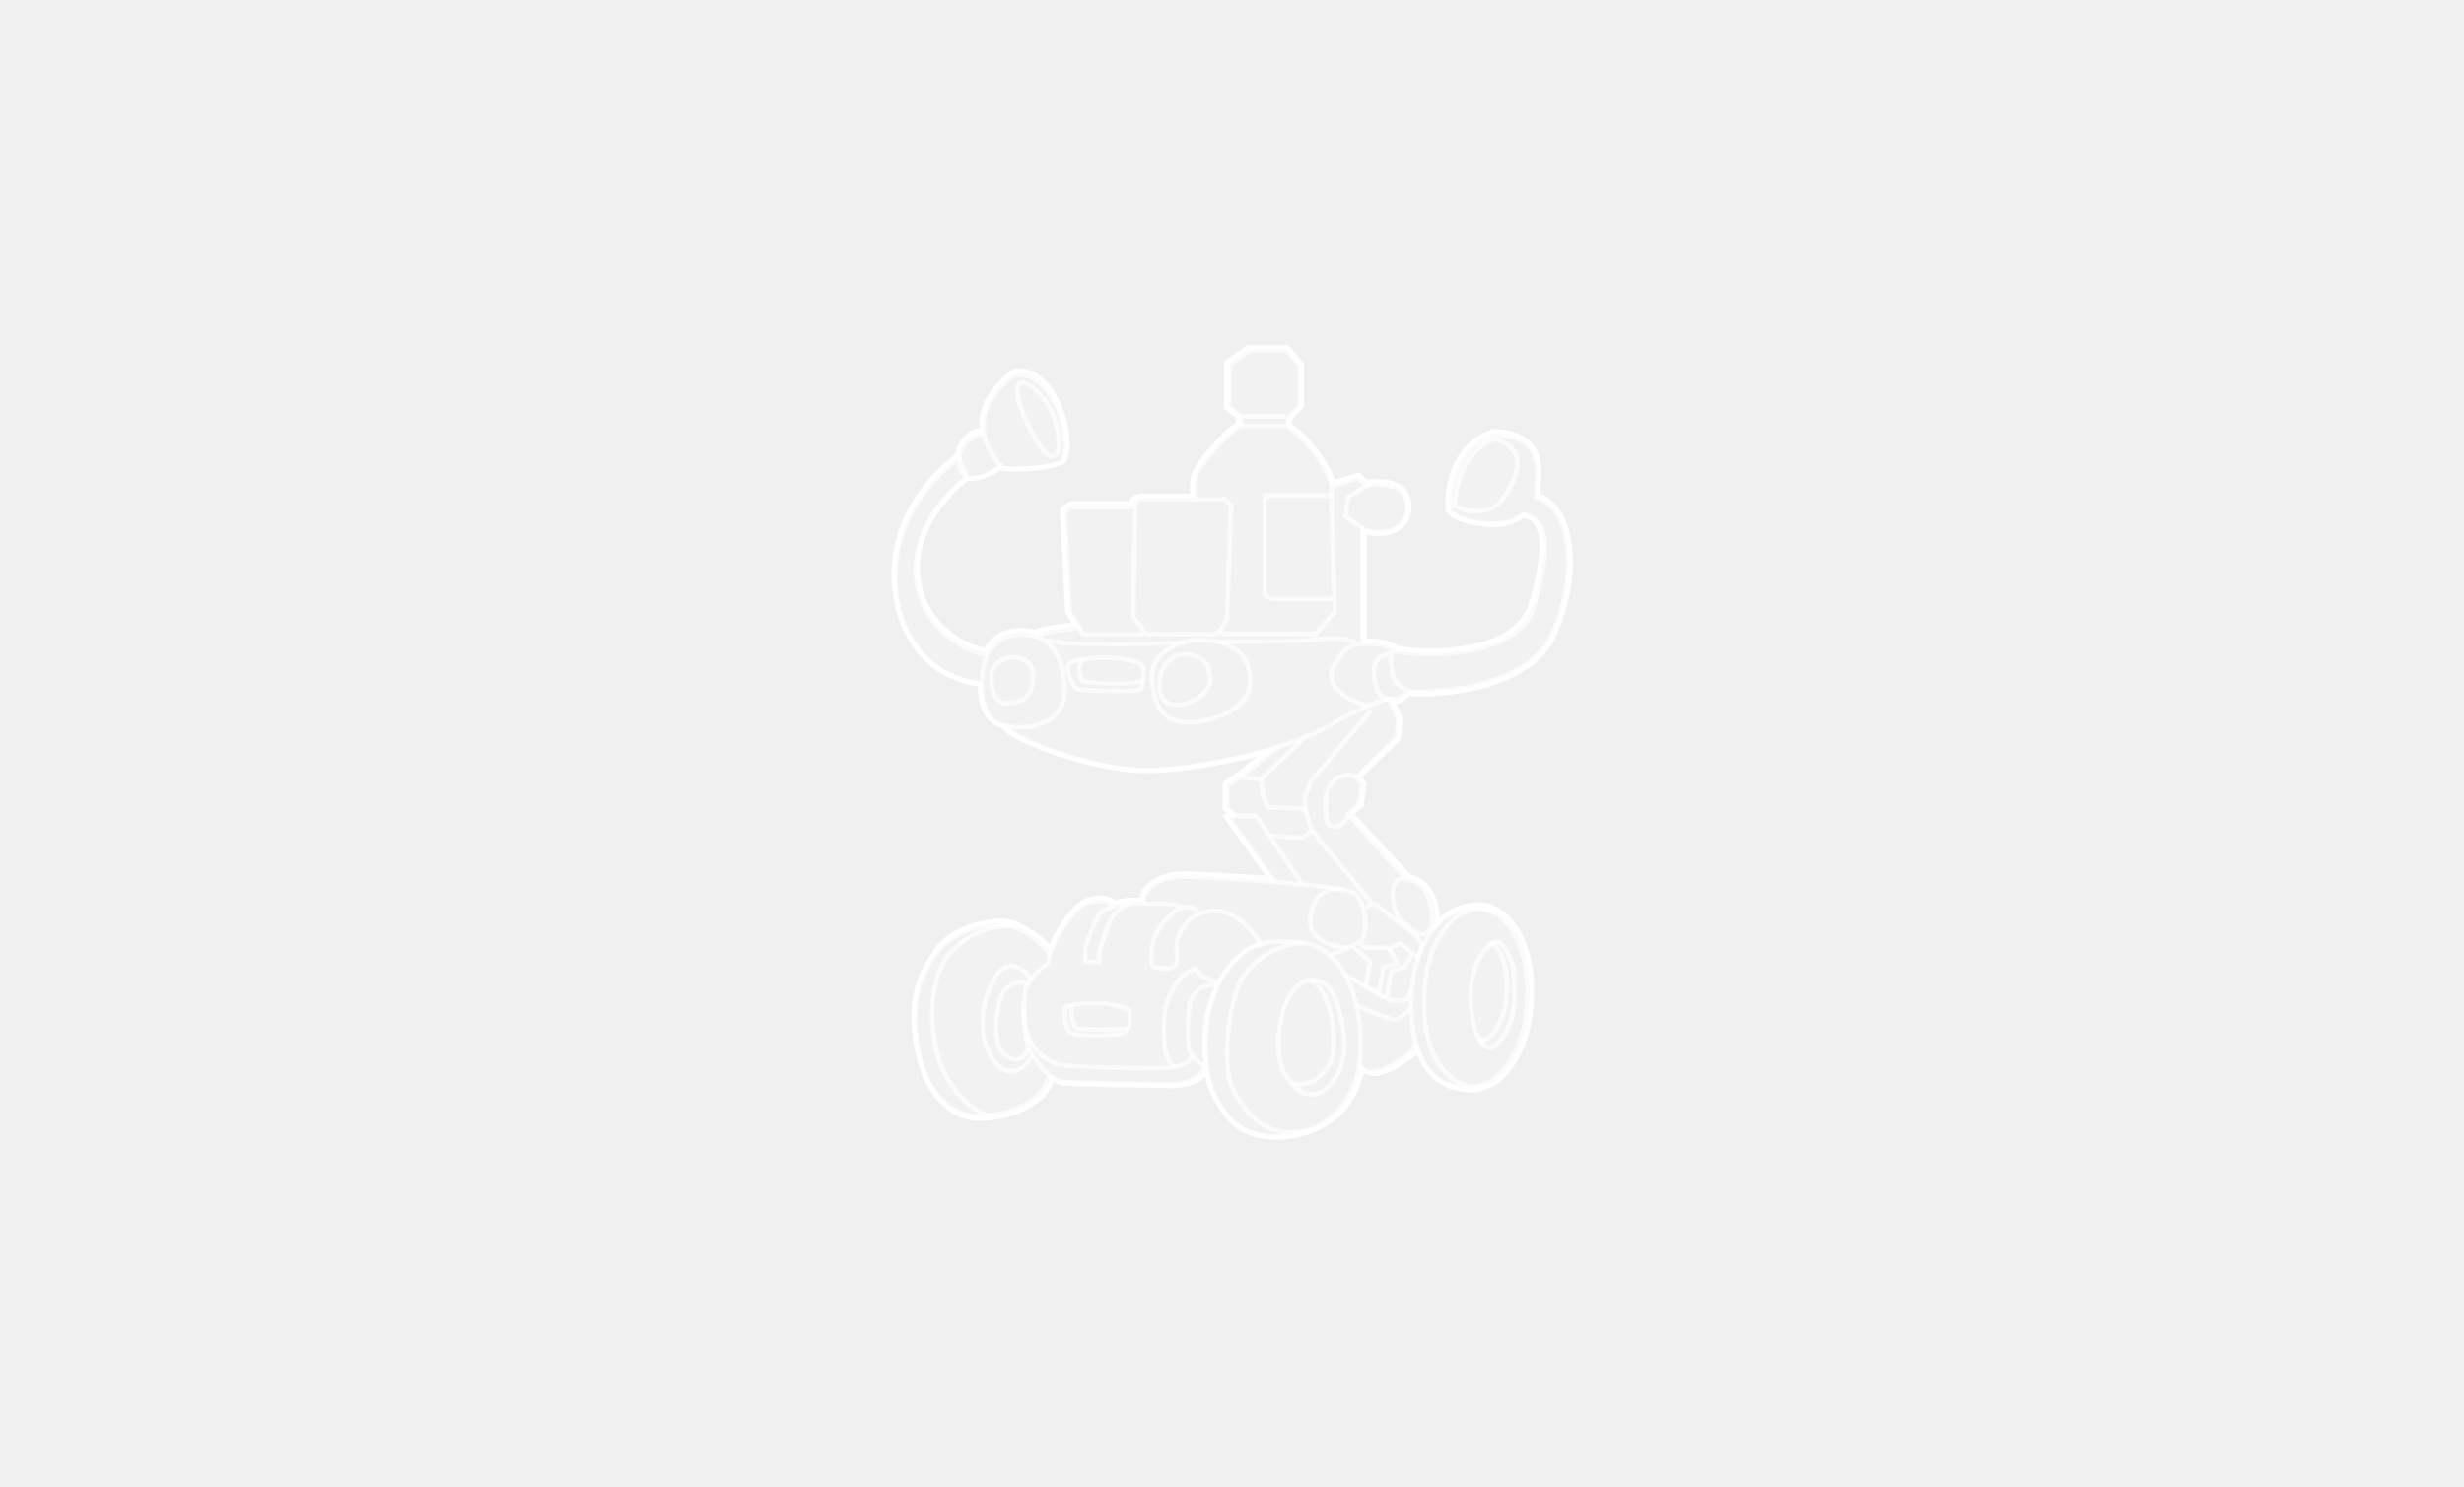
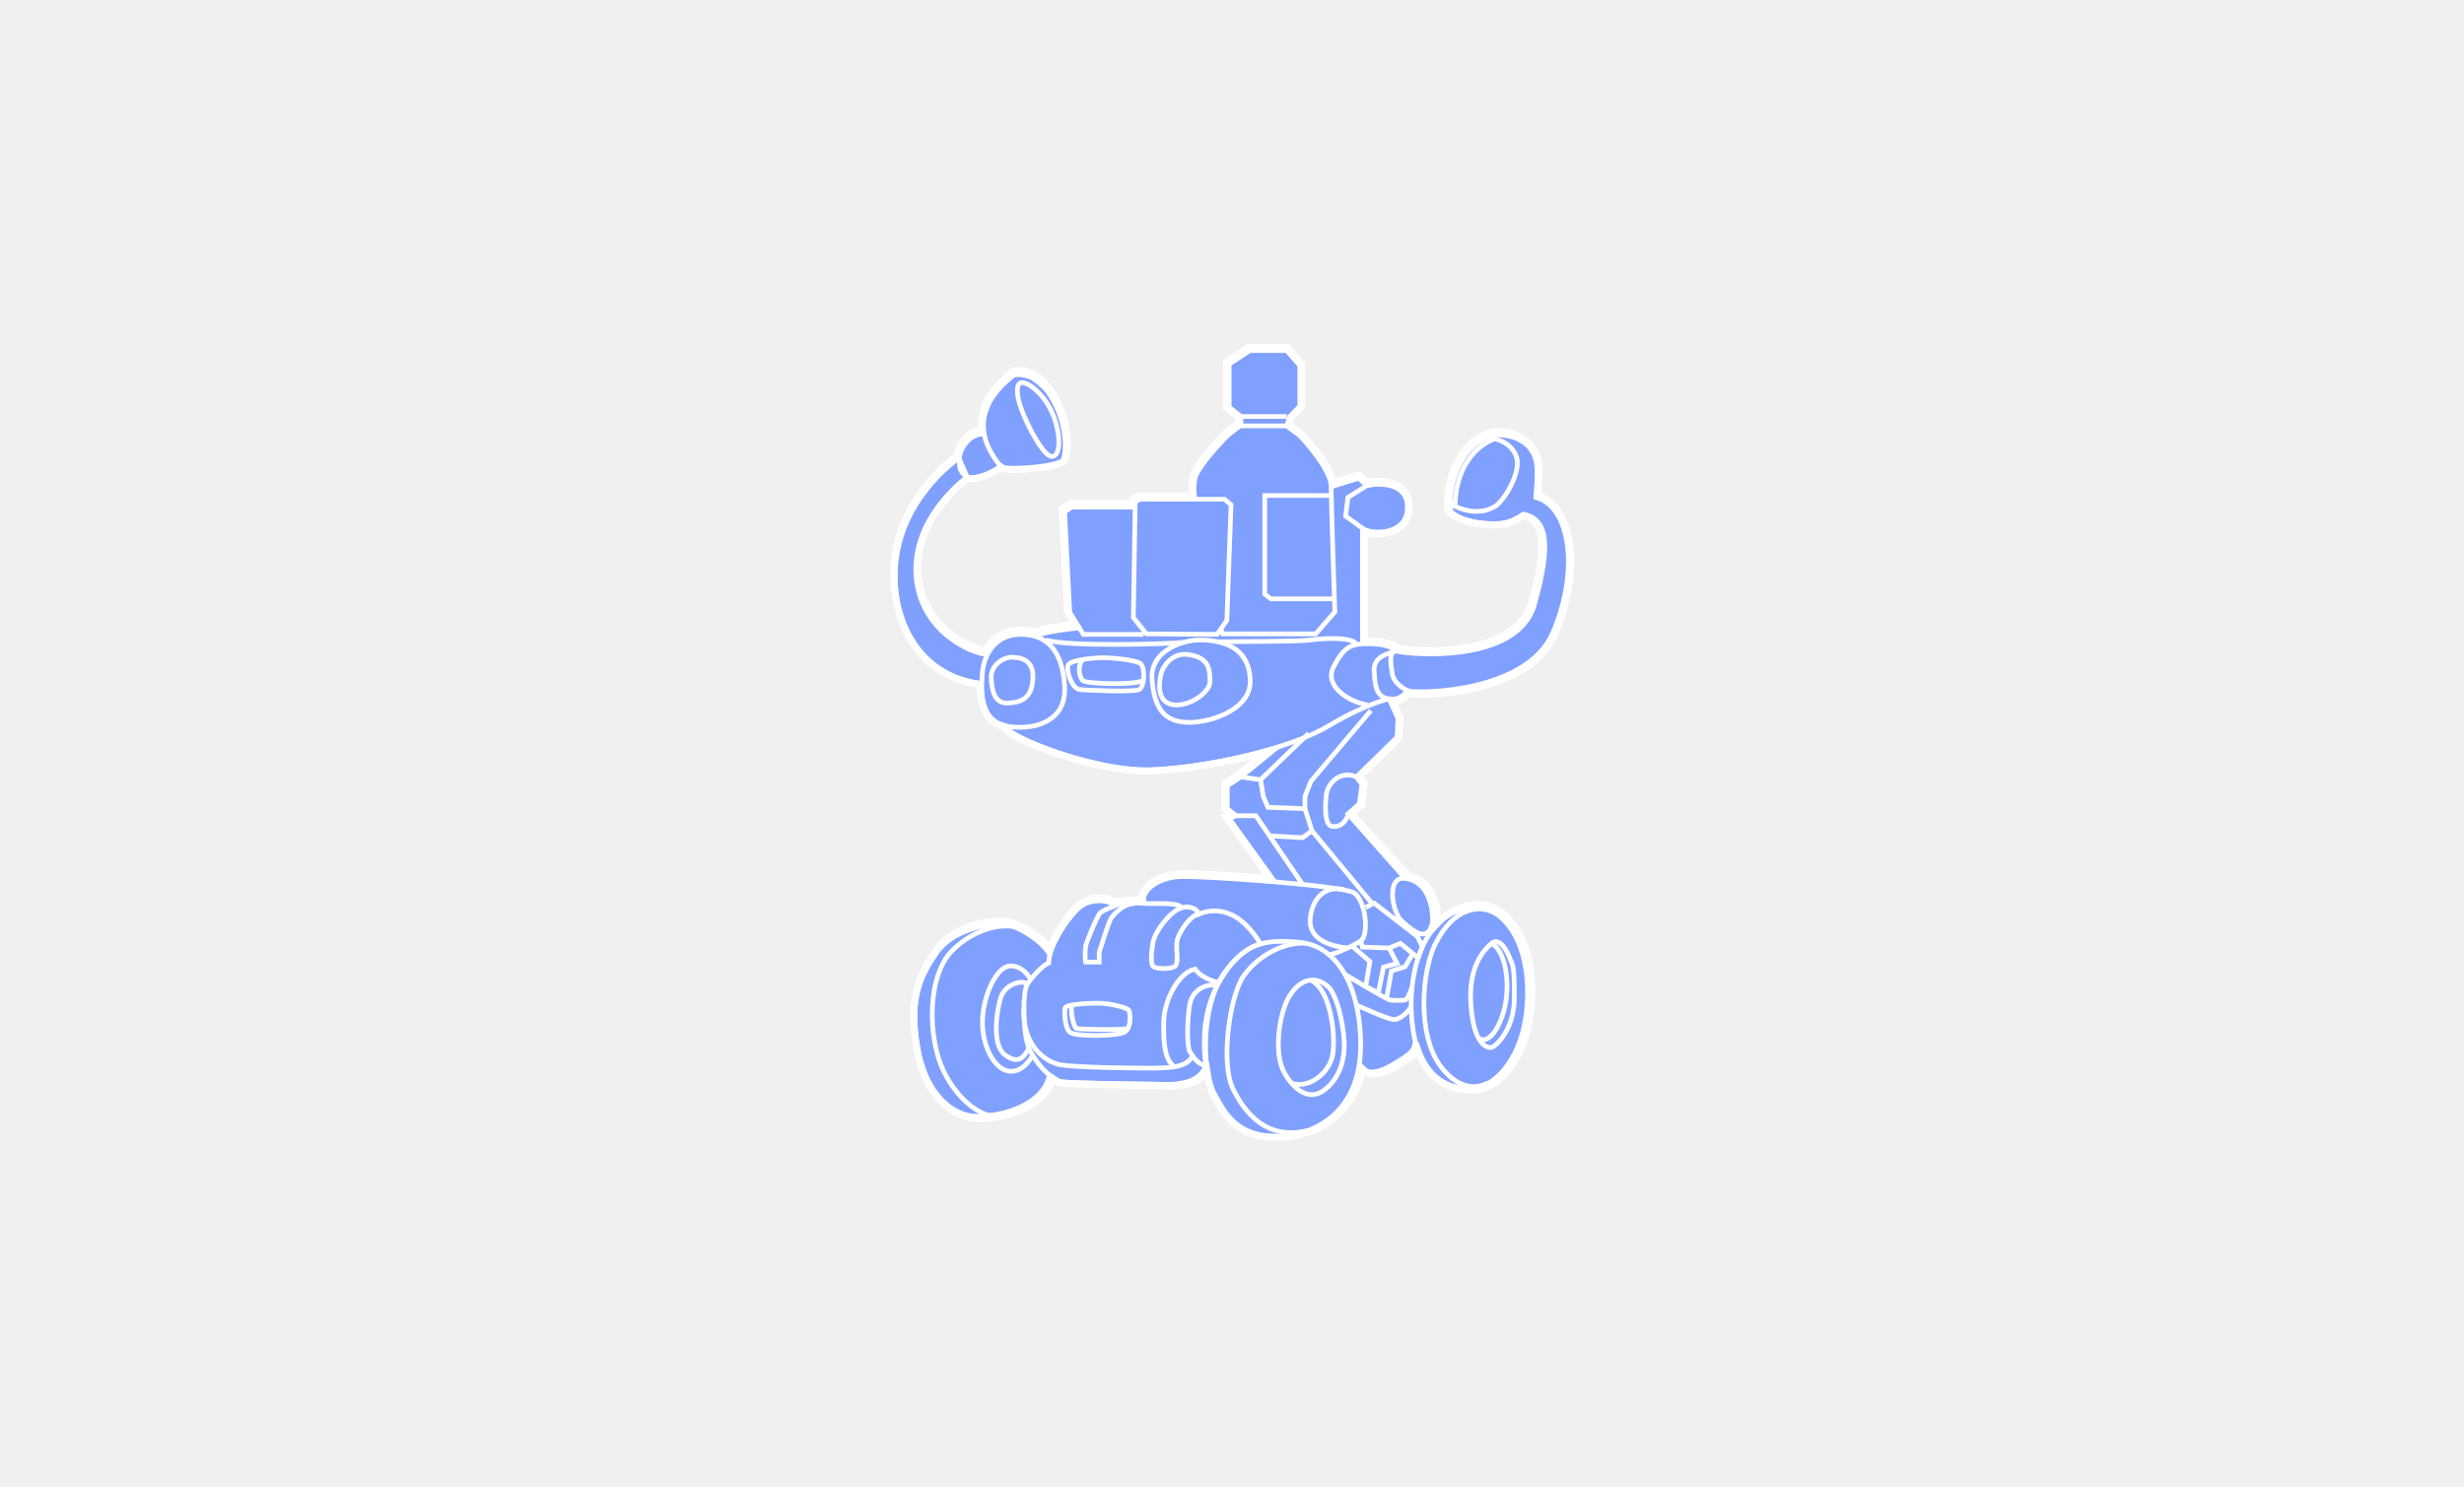
<svg id="bp-296" viewBox="0 0 527 318">
  <style type="text/css">
- 		.st0{fill:#fff2;stroke:#fff;stroke-miterlimit:10;}
- 		.st1{fill:none;stroke:#fffa;stroke-miterlimit:10;}
+ 		.st0{fill:#80a0ff;stroke:#fff;stroke-width:1.5;stroke-miterlimit:10;}
+ 		.st1{fill:none;stroke:#fff;stroke-miterlimit:10;}
</style>
  <g>
    <path class="st0" d="M334.1,110.9c-1.2-2.5-3-4.2-5.2-5c0.1-1.2,0.3-4.8,0.2-6.4c-0.2-2.2-1.6-7.2-9.5-7.2l-0.1,0   c-7.8,2.1-10.4,11.1-9.8,16.8l0,0.1l0.1,0.1c2.1,2.6,8.3,3.2,11.1,2.9c2.4-0.2,4.3-1.5,4.9-1.9c1.4,0.3,2.4,0.9,3,2   c1.6,2.6,1.2,7.9-1.2,16.6c-0.9,3-2.9,5.4-6.2,7.2c-8.1,4.3-20.8,3-22.5,2.5c-0.9-0.6-2.4-1.5-6.4-1.5c-0.2,0-0.5,0-0.7,0v-23.4   c0.8,0.3,1.8,0.5,2.9,0.5c1.2,0,2.6-0.2,3.7-0.8c1.3-0.6,2.9-2,3-4.6c0.1-1.9-0.5-3.4-1.7-4.4c-1.9-1.5-5-1.7-7.3-1.2l-1.8-1.6   l-5.5,1.7c-0.6-4-6.6-10.4-7.4-11c-0.6-0.4-1.6-1.1-2-1.5l0.4-1.5l2.3-2.4v-9l-3.1-3.6h-8.3l-4.7,3.2v9.6l2.5,2v1.6   c-0.4,0.3-1.3,0.9-2.2,1.6c-1,0.9-6.9,7-7.4,9.7c-0.3,1.7-0.2,3.3-0.1,4.1l-10.5,0c-0.3-0.1-1.2-0.2-2.2,0.7l-0.2,0.1l0,0.8h-13.2   l-1.8,1.2l1.1,21.9l1.7,2.8c-2.3,0.2-7,0.8-8.6,1.6c-1.1-0.3-2.3-0.4-3.4-0.4c-3.7,0.1-5.9,2-7.2,4.3c-3.2-0.3-13.8-4.8-14.5-16.6   c-0.7-11.2,9.1-19,10.6-20.2c0.3,0.1,0.5,0.1,0.9,0.1c1.9,0,4.6-1.2,6.2-2.4c0.1,0.1,0.1,0.1,0.2,0.1c0.3,0.2,1.4,0.3,2.8,0.3   c3.6,0,9.3-0.6,10.6-1.8l0.1-0.2c1.3-3,0.3-8.4-1.3-11.9c-1.6-3.5-2.9-4.7-5.1-6.3c-0.8-0.6-4-1.6-5.1-0.4   c-0.1,0.1-0.2,0.2-0.4,0.4c-1.7,1.5-6.5,5.6-5.8,11.8c-1,0-2,0.4-2.9,1.2c-1.3,1.1-2.2,2.7-2.3,4.2c-1.6,1.2-13.3,10-13.6,24.7   c-0.3,11,5.3,22.6,18.4,24.3c0,3.3,0.7,7.9,5.1,9c1.1,2.3,10.3,5.4,11.4,5.8c3.6,1.2,12.8,4,20.3,3.7c7-0.3,16.3-1.8,24.5-4.1   l-5.8,4.7l-3.1,2.1v5.4l1.5,1.2l-1.3,0.5l9.5,13.2c-7.9-0.6-15.9-1-18.5-1c-4.4,0-7.4,1.9-8.5,3.7c-0.4,0.7-0.6,1.4-0.4,2   c-1.8-0.1-3.9-0.2-5.8,0.5c-0.4-0.4-1-0.7-1.8-0.9c-1.4-0.3-3.7-0.2-5.5,1.1c-2.1,1.4-5.3,6-6.6,9.7c-2-2.7-7-5.9-10-6   c-2.6-0.1-10.9,0.9-14.6,6.6c-3.3,5-5.7,9.7-4,20.1c1.7,10.8,7.9,15.6,13.3,15.6c5.5,0,14-2.3,15.8-8.6c0.8,0.6,1.6,1,2.2,1   c2,0.3,18.2,0.5,19.8,0.5c0.2,0,0.5,0,0.8,0c0.6,0,1.3,0.1,2,0.1c2.7,0,6.5-0.4,8.2-3.1c0.3,2.1,0.8,3.8,1.4,4.8   c2.3,4.4,5,9.3,13.4,9.3c0.2,0,0.4,0,0.7,0c3.1-0.1,8.9-0.9,13.3-5.6c2.3-2.4,3.7-5.4,4.5-9c0.3,0.3,0.6,0.5,1,0.7   c0.4,0.2,0.8,0.3,1.5,0.3c1.1,0,2.5-0.4,4.5-1.5c2.7-1.6,4.2-2.5,4.8-3.6c2,5.7,5.9,8.6,11.8,8.6c0,0,0,0,0,0   c1.1,0,2.2-0.3,3.4-0.9c0.4-0.2,0.7-0.3,0.7-0.3l0,0c4.1-2.5,8.2-8.6,8.5-18.8c0.3-9.8-3.1-14.7-5.1-16.8c-0.6-0.6-1.2-1.1-1.9-1.6   l0,0c0,0-0.1,0-0.1,0c-1.3-0.8-2.7-1.3-3.9-1.3c0,0,0,0,0,0c-3.7,0-6.8,1.4-9.3,4.1c0.1-0.8,0.2-1.7,0-2.7   c-0.6-4.2-2.8-6.9-5.9-7.4L289,174.1l2.2-1.9l0.6-4.6l-1.1-1.4l8.5-8.3l0.3-4.3l-1.6-3.5c1.7,0,2.8-1,3.4-1.8   c0.6,0.1,1.6,0.2,2.9,0.2c7.3,0,23.7-2.1,28.3-12.9C336.4,126.7,337,117,334.1,110.9z" />
  </g>
  <g>
    <path class="st1" d="M224.3,206c0-3.7,4.5-10.4,7-12.2c2.5-1.7,6.2-1.2,7,0c2.5-1.1,5.8-0.5,7.8-0.5c2,0,6.2-0.2,6.6,0.9   c1.2-0.5,3.5,0,3.6,1.4c1.4-0.6,7.6-3.1,13.3,6.3c-4.4,1.2-7.8,5.8-9.7,9.8c-1.9,4.2-2.9,9.3-2,16.1c-1.5,5.1-9.4,4.1-11.2,4.1   s-17.8-0.2-19.7-0.5c-2-0.2-6.3-4.6-7.3-8.3s-0.9-11.2,0-12.5C220.6,209.1,223,206.5,224.3,206z" />
    <path class="st1" d="M238.2,193.9c0,0-2.4,0.8-3,1.5c-0.6,0.7-2.9,6.3-3,7c-0.1,0.6-0.2,2.5,0,3.4c1.2,0,2.9,0,2.9,0v-2.1   c0,0,1.8-5.8,2.4-7s3-3.5,5.2-3.4" />
    <path class="st1" d="M252.6,194.2c-2.7,1.1-5.6,5.2-6,7.4c-0.4,2.2-0.5,4.5,0,5.1c0.5,0.6,3.8,0.7,4.7,0c0.9-0.7,0.2-3.5,0.4-5.1   c0.1-1.6,2.5-5.4,4.5-6.1" />
    <path class="st1" d="M260.3,210.9c-1.9-0.7-5.2,0.7-5.8,3.8s-0.7,9.2,0,10.3c0.7,1.1,2,3.1,3.5,2.8" />
    <path class="st1" d="M255.1,225.9c-1.1,1.8-2.7,2.6-8.8,2.6s-16.4-0.2-19.4-0.7s-8.3-3.8-7.9-12.2" />
    <path class="st1" d="M251.3,228.2c-2.2-1.2-2.5-5.1-2.4-9.7c0.1-4.6,3.2-10.5,6.7-11.2c1.5,2.1,4.7,2.8,4.7,2.8" />
    <path class="st1" d="M219.7,210.5c-1.1-1-4.8,0-5.7,3c-0.9,3-1.9,10.1,1,12.2c2.9,2.1,4,0.4,5.1-1.5" />
    <path class="st1" d="M220.4,209.6c-0.6-1.7-3.6-4.2-6-2.3c-2.4,1.8-5.7,9.3-3.6,16s7,7.9,10.1,2.4" />
    <path class="st1" d="M224.6,204.4c-1.2-2.7-6.9-6.6-10.2-6.7c-3.2-0.1-10.8,1.2-14.2,6.3s-5.6,9.6-4,19.7   c1.6,10.3,7.6,15.1,12.8,15.1c5.2,0,14.2-2.3,15.5-9" />
    <path class="st1" d="M216.6,198.2c-3.2-0.5-8.6,0.8-12.9,5.1c-5.5,5.5-5.3,18.7-1.9,25.8c3.5,7.2,8.9,9.8,10.5,9.5" />
    <path class="st1" d="M227.8,215.6c-0.2,0.7-0.1,4.2,1,5.2s10.1,0.9,11.7,0c1.6-0.9,1.2-4,1-4.6s-4-1.6-6.7-1.6   S228,214.9,227.8,215.6z" />
    <path class="st1" d="M229.3,215c-0.5,1.4,0.4,4.7,0.9,5c0.5,0.2,9.8,0.4,11.1,0" />
    <path class="st1" d="M291,222.1c-0.4-11.4-5.1-19.7-12.9-20.5s-11.6,0.3-16,6.2c-5.7,7.7-4.7,22.1-2.5,26.2   c2.5,4.7,5.2,9.3,13.7,9.1C281.7,242.8,291.6,237.5,291,222.1z" />
    <path class="st1" d="M279.3,201.8c-3.7-0.4-9.9,2-13.4,7.1c-2.9,4.3-4.9,18.5-2.2,24c2.7,5.5,7.4,11.1,16.2,8.9" />
    <path class="st1" d="M284.2,211.2c-2.7-2.6-6-1.9-8.3,1.7c-2.3,3.5-3.6,12.4-1.2,16.6c2.4,4.2,5.1,5.1,7,4.5   c1.9-0.6,6.6-4.2,5.7-12.5C286.4,213.2,284.2,211.2,284.2,211.2z" />
    <path class="st1" d="M276,231.6c3.5,1.5,7.9-1.6,8.9-5.4c0.9-3.3,0.1-14.2-4.5-16.5" />
    <path class="st1" d="M244.8,193.2c-1.1-2.1,2.4-5.7,8.3-5.7c6,0,34,1.9,36.5,3.5s3.3,9.1,1.4,10.3c-1.9,1.2-5.4,2.8-6.6,2.9" />
    <path class="st1" d="M288.3,202.8c-2.9-0.3-8.9-1.4-8-6.9c0.9-5.5,4.8-6.2,7-5.6" />
    <path class="st1" d="M287.6,208.4c0,0,8.6,5.2,9.6,5.5c1,0.2,2.9,0.1,3.4,0c0.5-0.1,1.3-2.5,1.4-2.7" />
    <path class="st1" d="M290.1,215c2.1,0.9,7.1,3.2,8.2,3.1c1.1-0.1,2.9-1.5,3.4-2.7" />
    <path class="st1" d="M316.1,194.1c4,0,10.9,5.3,10.6,19.2c-0.4,13.8-7.8,19.6-12.1,19.6c-5.5,0-11.2-2.7-12.5-13.5   C300.7,208.4,304.4,194.1,316.1,194.1z" />
    <path class="st1" d="M319.9,195.4c-3.5-2-9.1-1.3-13,6.7c-2.8,5.8-3.9,19.3,1.3,26.1c5.2,6.8,10.1,3.4,10.1,3.4" />
    <path class="st1" d="M323,205.2c-0.5-1.5-2.2-4.9-4-3.4c-1.7,1.5-5,5-4.4,13.2c0.6,8.2,3.2,9.1,4.2,9.1s5.1-3.8,5.1-10.7   S323.6,206.7,323,205.2z" />
    <path class="st1" d="M318.7,202.1c1.4-0.6,3.9,3.4,3.6,9.9c-0.3,6.5-3.8,12-6.1,10" />
    <polyline class="st1" points="292.1,194.1 293.9,193.2 303.2,200.4 304.2,202.5 303.3,204.9 299.5,201.8 297.1,202.8 291.4,202.6    291,201.4  " />
    <polyline class="st1" points="289.2,202.4 293,205.7 292.1,211 294.8,212.4 295.9,206.9 298.8,206.1 297.1,202.8  " />
    <polyline class="st1" points="302,204.3 300.5,206.8 297.6,207.7 296.6,213.4  " />
    <path class="st1" d="M290.7,227.4c0.4,1.8,2.6,3,6.9,0.5c4.2-2.5,5-3.2,5-5" />
    <path class="st1" d="M299.3,196.5c-2-3.3-2.2-8.9,1-8.6c2.8,0.2,5.3,2.2,6,7.1c0.4,2.7-0.4,4.9-2.1,4.8   C302.5,199.8,299.3,196.5,299.3,196.5z" />
    <polyline class="st1" points="272.7,188.7 262.9,175.1 264.4,174.5 268.6,174.5 278.6,189.2  " />
    <polyline class="st1" points="264.4,174.5 262.5,173 262.5,168.1 265.4,166.2 269.6,166.8 270.2,170.4 271.2,172.7 279.1,173    279.1,170.4 280.4,167.1 293.2,152  " />
    <line class="st1" x1="269.6" y1="166.8" x2="279.9" y2="156.9" />
    <line class="st1" x1="265.4" y1="166.2" x2="273.4" y2="159.7" />
    <polyline class="st1" points="271.5,178.8 278.6,179.2 280.6,177.7 279.1,173  " />
    <line class="st1" x1="293.4" y1="193.2" x2="280.6" y2="177.7" />
    <path class="st1" d="M290.1,166.2c-3.3-1.5-6.3,1.2-6.5,4.3c-0.2,3-0.2,6.1,1.4,6.3c1.6,0.2,2.9-0.9,3.4-2.8" />
    <path class="st1" d="M216.6,140.6c-2.2-0.1-4.7,1.9-4.6,4.3s0.5,5.6,3.5,5.5c3-0.1,5.1-1.1,5.4-4.9S219.2,140.7,216.6,140.6z" />
    <path class="st1" d="M210.1,144c-0.1,2-1.1,10.1,4.9,11.3c6,1.1,13.1-0.8,12.7-8.4c-0.4-7.6-3.7-11.3-9.6-11.2   C212.3,135.8,210.3,140.9,210.1,144z" />
    <path class="st1" d="M254,140c-3.2-0.4-5.4,2.4-5.8,4.7c-0.4,2.4-0.5,5.8,3.1,6.1c3.6,0.2,7.7-3,7.5-5.2   C258.7,143.4,258.8,140.6,254,140z" />
    <path class="st1" d="M257.2,136.9c-3.8-0.2-11.3,2.1-10.8,8.5c0.5,6.4,2.8,8.8,7.1,9.1c4.3,0.4,14-2.3,13.9-8.8   S262.7,137.1,257.2,136.9z" />
    <path class="st1" d="M243.7,147.5c-1.1,0.6-11,0.2-12.8,0c-1.7-0.2-3-4.3-2.4-5.3c0.6-1,5.2-1.5,7.5-1.5c2.3,0,6.4,0.5,7.7,1.1   S244.9,146.7,243.7,147.5z" />
    <path class="st1" d="M231.6,141c-1.3,1.7-0.7,3.9,0,4.6c0.7,0.7,11.2,1,12.7,0" />
    <path class="st1" d="M215,155.2c0.1,2.3,19.2,10,31.3,9.5c12.1-0.5,29.9-4.6,38-9.5c8.1-4.8,12.8-5.7,12.8-5.7l1.9,4.2l-0.2,4   l-8.7,8.5l1.2,1.6l-0.6,4.2l-2.4,2.1l12.3,13.9" />
    <path class="st1" d="M292.6,150.8c-3.8-0.5-9.5-3.9-7.4-8.1c2.2-4.2,3.5-5,7.4-5s5.2,0.9,6.1,1.5c-2.1,0.7-5,1.3-4.8,4.4   s0.4,5.4,3.1,5.9c2.7,0.5,4-1.8,4-1.8s-2.8-1.2-3.2-3.5s-0.8-4.8,0.9-5" />
    <path class="st1" d="M298.8,139.3c2.2,0.7,25.8,2.9,29.4-10s2.8-18.3-2.4-19.3c0,0-2,1.7-4.8,2c-2.8,0.3-8.8-0.3-10.7-2.7   c-0.6-5.2,1.7-14.2,9.4-16.3c7.7,0,8.8,4.8,9,6.7c0.2,1.9-0.2,6.7-0.2,6.7c7.6,2.1,9.2,16.1,3.6,29c-5.6,12.9-28.8,13-31,12.4" />
    <path class="st1" d="M319.8,93.9c-0.9,0.1-8.4,3.1-8.6,14.4c3.7,1.7,6.7,1.2,8.6,0c1.9-1.2,5.5-7.1,4.6-10.4   C323.4,94.6,319.8,93.9,319.8,93.9z" />
    <path class="st1" d="M211.2,140c-2.9,0-14.5-4.6-15.3-17.1c-0.7-12.5,11-20.8,11-20.8l-1.8-4.1c0,0-13.2,8.8-13.6,24.4   s9.4,22.9,18.4,23.8" />
    <path class="st1" d="M210.6,92.9c-3-0.4-5.3,3-5.4,5.1c-0.1,2.1,0.2,3.3,1.8,4.1c1.6,0.8,6.2-1.2,7.5-2.8" />
    <path class="st1" d="M221,81c-0.8-0.6-3.7-1.3-4.5-0.5c-0.8,0.8-8,5.8-5.7,13.6c0.5,2,2.8,5.5,3.7,6c0.9,0.5,11.2,0.1,12.8-1.5   c1.1-2.7,0.4-7.9-1.3-11.5S223.1,82.5,221,81z" />
    <path class="st1" d="M220.5,82.6c-1.9-1.2-3.3-1.3-2.8,2.2c0.5,3.5,5,12.3,7,12.8c2,0.5,2.4-3.8,0.7-8.4S220.5,82.6,220.5,82.6z" />
    <path class="st1" d="M221.6,136.1c1.4-1.1,9.7-1.8,9.7-1.8" />
    <path class="st1" d="M223.7,136.9c4.4,1.5,26,0.9,29.7,0.5" />
    <path class="st1" d="M260.4,137.3c3.9-0.1,17.3,0,19.9-0.4c2.6-0.4,9.4-0.7,9.8,1" />
    <path class="st1" d="M242.8,107.4c1-0.8,1.8-0.6,1.8-0.6l17.3,0l1.4,1.2l-0.9,24.7l-2.1,3l-15.1-0.1l-2.8-3.5L242.8,107.4z" />
    <polyline class="st1" points="242.5,108.5 229.2,108.5 227.7,109.5 228.8,131 231.7,135.7 244.6,135.7  " />
    <path class="st1" d="M261.1,134.5l0.4,1.1h19.9l4.1-4.7c0,0-0.8-23.3-0.8-26.9c0-3.6-6.4-10.7-7.2-11.2c-0.8-0.5-2.3-1.7-2.3-1.7   h-9.9c0,0-1.2,0.8-2.4,1.8c-1.1,0.9-6.8,7-7.3,9.4s0,4.5,0,4.5" />
    <polyline class="st1" points="284.8,106 270.5,106 270.5,127.1 271.8,128.1 285.5,128.1  " />
    <polyline class="st1" points="291.4,137.4 291.4,113 287.8,110.4 288.3,106.4 292.3,103.9 290.6,102.3 284.8,104.1  " />
    <path class="st1" d="M292.3,103.9c3.1-0.7,9-0.5,8.7,5c-0.2,5.5-7.5,5.6-9.7,4.1" />
    <polyline class="st1" points="265.4,91.2 265.4,89.1 262.9,87.1 262.9,77.9 267.3,75 275.2,75 278,78.2 278,86.9 275.8,89.2    275.2,91.2  " />
    <line class="st1" x1="265.4" y1="89.1" x2="275.2" y2="89.1" />
  </g>
</svg>
